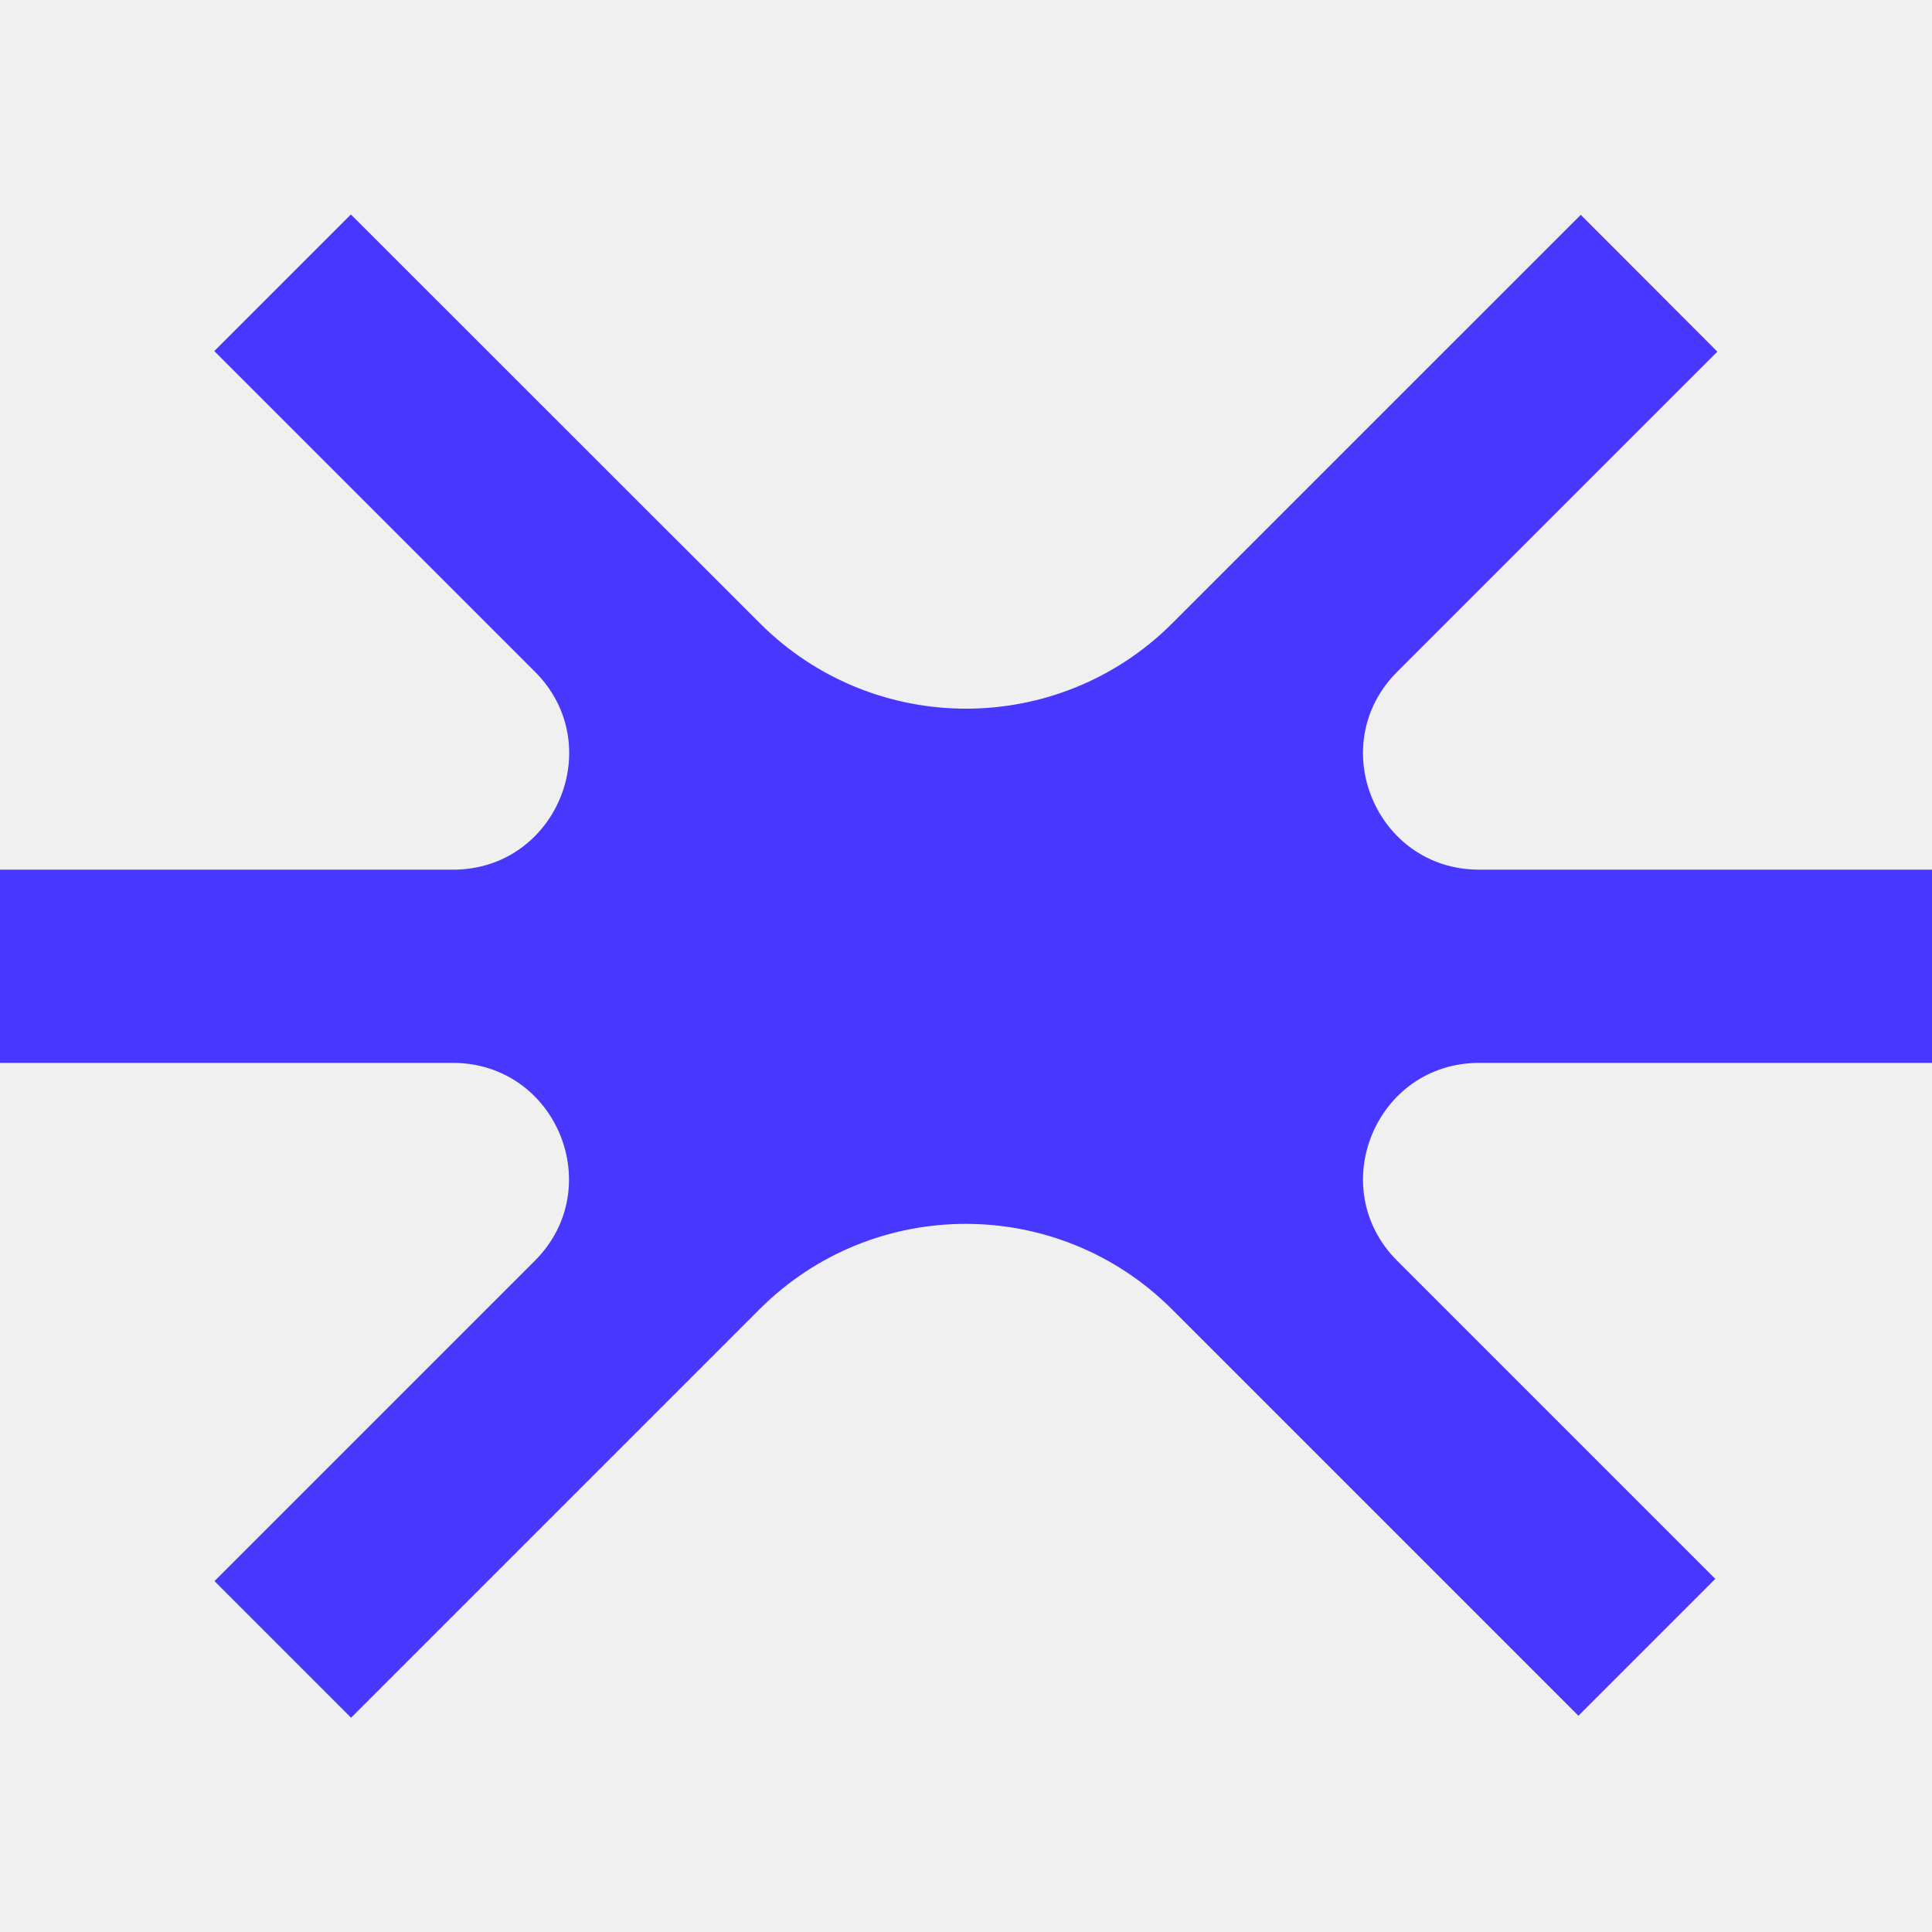
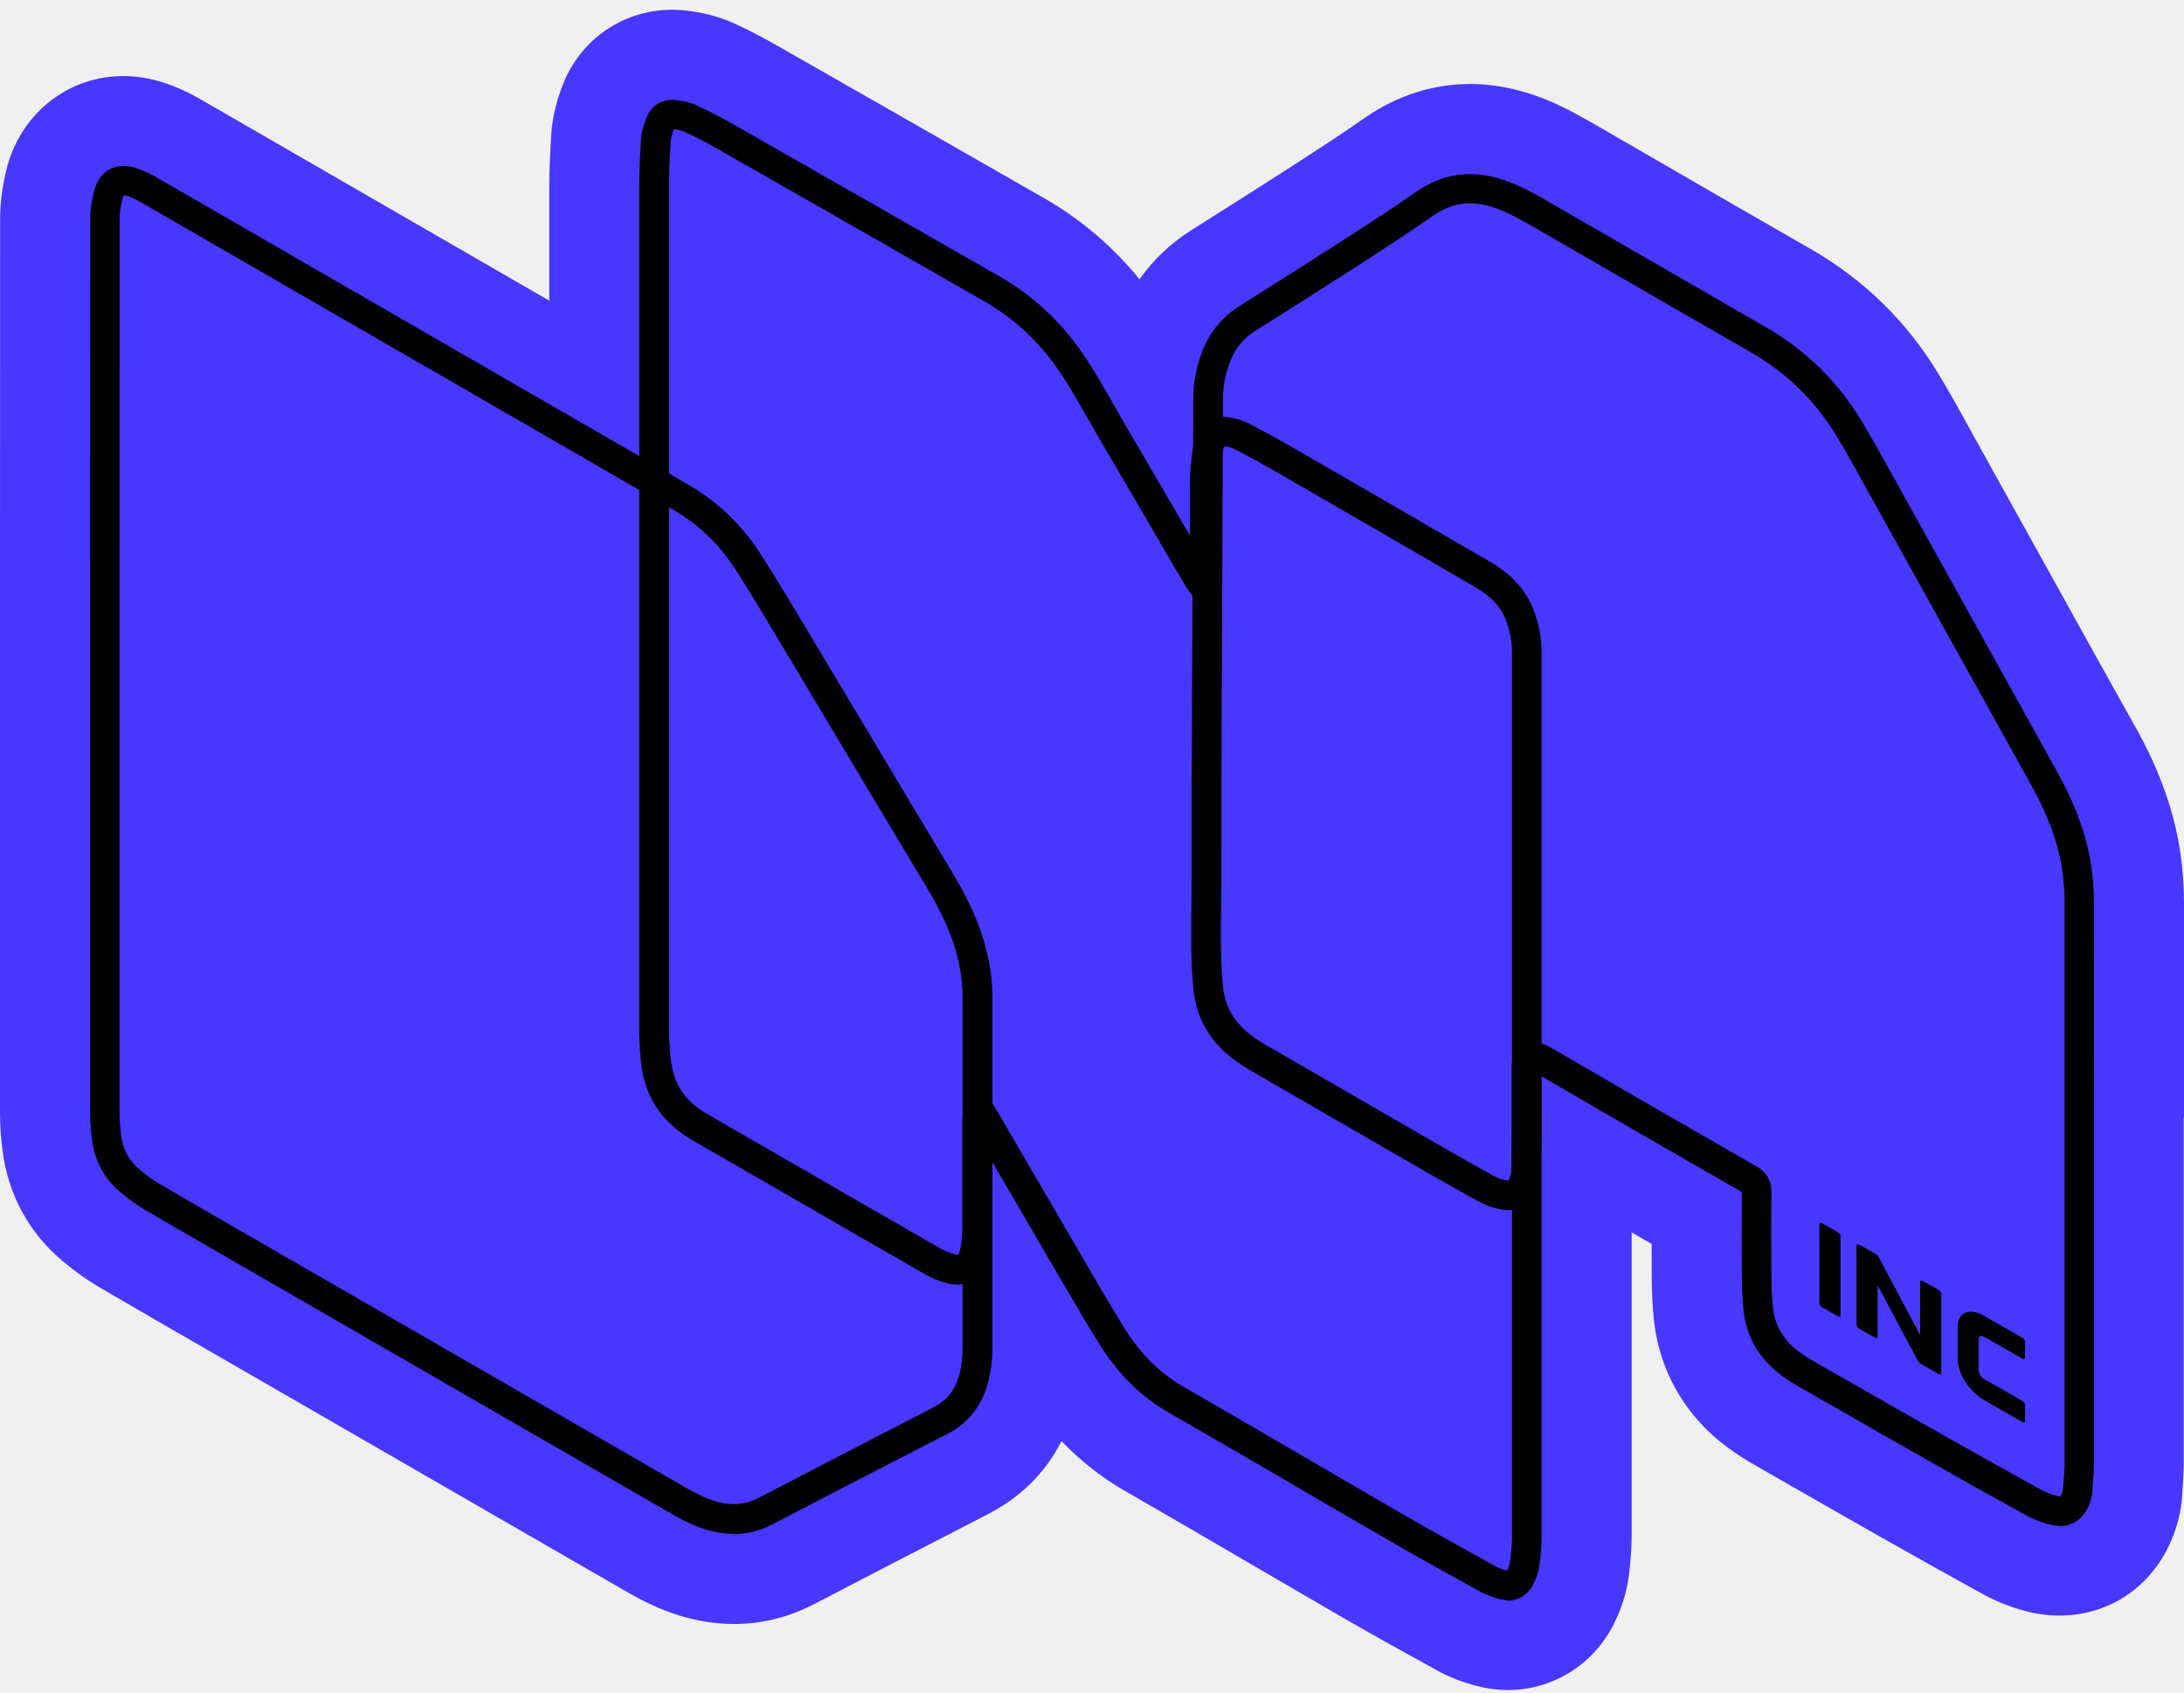
- <svg xmlns="http://www.w3.org/2000/svg" width="100" height="100" viewBox="0 0 100 100" fill="none">
-   <g clip-path="url(#clip0_318_3003)">
-     <path d="M88.788 81.727L72.317 65.256C68.537 61.475 71.217 55.015 76.56 55.015H100V45.014H76.56C71.217 45.014 68.537 38.553 72.317 34.772L88.89 18.2L81.819 11.12L60.68 32.258C54.783 38.155 45.226 38.155 39.329 32.258L18.163 11.101L11.092 18.172L27.692 34.772C31.472 38.553 28.792 45.014 23.45 45.014H0V55.015H23.44C28.783 55.015 31.463 61.475 27.683 65.256L11.101 81.838L18.172 88.909L39.31 67.77C45.208 61.873 54.765 61.873 60.662 67.77L81.699 88.807L88.77 81.736L88.788 81.727Z" fill="#4737FF" />
+ <svg xmlns="http://www.w3.org/2000/svg" width="120" height="93" viewBox="0 0 120 93" fill="none">
+   <g clip-path="url(#clip0_332_3150)">
+     <g clip-path="url(#clip1_332_3150)">
+       <path d="M120 61.401C120 57.457 120 53.512 120 49.575C120 48.66 119.93 47.753 119.803 46.881C119.473 44.603 118.671 42.353 117.363 40.005C117.026 39.407 116.695 38.802 116.358 38.205C115.957 37.487 115.556 36.77 115.155 36.053L112.399 31.082C111.267 29.049 110.142 27.017 109.01 24.978C108.806 24.605 108.602 24.233 108.391 23.86C107.793 22.777 107.182 21.652 106.499 20.527C104.756 17.651 102.393 15.345 99.482 13.678C96.416 11.921 93.365 10.156 90.306 8.384L87.395 6.703C86.403 6.134 85.306 5.543 83.992 5.128C82.916 4.791 81.833 4.615 80.771 4.615C78.746 4.615 76.77 5.248 75.04 6.443C73.733 7.35 72.404 8.215 71.384 8.876C69.71 9.959 68.03 11.021 66.342 12.089L65.428 12.666C64.31 13.376 63.361 14.283 62.609 15.345C61.139 13.538 59.381 12.04 57.356 10.88C52.455 8.074 47.547 5.269 42.639 2.47C41.887 2.041 41.127 1.648 40.375 1.303C39.362 0.832 38.42 0.67 37.794 0.593C37.513 0.558 37.225 0.537 36.937 0.537C34.208 0.537 31.832 2.196 30.875 4.777C30.665 5.353 30.369 6.246 30.292 7.336C30.221 8.398 30.186 9.347 30.179 10.24V16.519L28.379 15.479L22.691 12.195L18.964 10.043C16.264 8.482 13.564 6.921 10.864 5.367C10.273 5.03 9.633 4.749 8.965 4.531C8.234 4.298 7.496 4.179 6.764 4.179C3.811 4.179 1.259 6.141 0.422 9.059C0.155 10.036 0.014 11.028 0.007 11.984C0 18.805 0 25.625 0 32.446V36.791V41.066C0 47.76 0 54.447 0 61.141C0 61.781 0.042 62.442 0.134 63.173C0.429 65.592 1.561 67.702 3.41 69.263C4.099 69.846 4.767 70.325 5.463 70.732C7.482 71.914 9.507 73.081 11.532 74.248L13.072 75.134L27.289 83.34L33.92 87.165L34.011 87.221C34.919 87.749 36.163 88.466 37.752 88.888C38.61 89.113 39.468 89.232 40.319 89.232C41.866 89.232 43.363 88.86 44.77 88.121C47.4 86.75 50.036 85.386 52.673 84.029L54.319 83.178C56.09 82.264 57.455 80.9 58.327 79.184C59.353 80.26 60.506 81.167 61.772 81.898C64.057 83.213 66.385 84.57 68.635 85.885C70.329 86.877 72.024 87.861 73.719 88.846C75.336 89.781 76.981 90.695 78.57 91.567L78.95 91.778C79.625 92.15 80.377 92.446 81.193 92.65C81.734 92.79 82.297 92.861 82.845 92.861C85.306 92.861 87.528 91.482 88.653 89.267C89.089 88.41 89.371 87.524 89.49 86.624C89.596 85.822 89.652 85.077 89.652 84.345C89.652 78.805 89.652 73.257 89.652 67.716C90.018 67.927 90.383 68.138 90.749 68.349C90.749 69.017 90.749 69.656 90.756 70.247C90.756 70.978 90.798 71.724 90.868 72.455C91.051 74.354 91.775 76.154 92.964 77.651C94.089 79.065 95.39 79.915 96.515 80.555L98.561 81.73C100.136 82.63 101.704 83.53 103.279 84.423C105.213 85.52 107.104 86.574 108.904 87.566C109.664 87.988 110.479 88.311 111.316 88.529C111.935 88.691 112.554 88.768 113.165 88.768C116.203 88.768 118.734 86.806 119.613 83.769C119.684 83.523 119.845 82.967 119.895 82.243L119.916 81.898C119.951 81.434 119.986 80.914 119.986 80.316C119.986 76.337 119.986 72.364 119.986 68.391V65.1C119.986 65.065 119.986 65.03 119.986 64.995V61.401H120ZM110.121 38.837C110.852 40.159 111.597 41.474 112.329 42.796C111.59 41.474 110.852 40.159 110.121 38.837ZM83.415 11.077C83.788 11.26 84.153 11.464 84.519 11.675C88.555 14.002 92.584 16.343 96.62 18.657C92.577 16.337 88.548 14.002 84.519 11.675C84.153 11.464 83.788 11.26 83.415 11.077C83.042 10.894 82.656 10.732 82.255 10.599C82.656 10.725 83.042 10.887 83.415 11.077ZM84.336 58.076C84.336 58.076 84.301 58.076 84.28 58.069C84.294 58.069 84.315 58.069 84.336 58.076ZM83.984 58.202C83.984 58.202 83.971 58.23 83.963 58.244C83.971 58.23 83.978 58.216 83.984 58.202ZM80.841 10.367C80.841 10.367 80.778 10.367 80.743 10.367C80.75 10.367 80.757 10.367 80.764 10.367C80.792 10.367 80.813 10.367 80.841 10.367ZM79.604 10.536C79.541 10.556 79.477 10.578 79.421 10.599C79.484 10.578 79.548 10.556 79.604 10.536ZM79.027 10.761C78.971 10.789 78.915 10.81 78.859 10.838C78.915 10.81 78.971 10.782 79.027 10.761ZM37.056 6.281C36.986 6.274 36.922 6.281 36.859 6.281C36.887 6.281 36.916 6.267 36.944 6.267C36.979 6.267 37.021 6.267 37.056 6.274V6.281ZM36.564 6.394C36.522 6.422 36.487 6.457 36.451 6.492C36.487 6.457 36.522 6.415 36.564 6.394ZM36.395 6.549C36.346 6.612 36.311 6.682 36.276 6.767C36.304 6.682 36.346 6.612 36.395 6.549ZM6.385 10.036C6.314 10.078 6.258 10.128 6.202 10.191C6.258 10.128 6.314 10.071 6.385 10.036ZM6.139 10.268C6.075 10.367 6.012 10.479 5.977 10.627C6.019 10.486 6.075 10.367 6.139 10.268ZM5.766 11.998C5.766 11.998 5.766 11.963 5.766 11.942C5.766 11.956 5.766 11.977 5.766 11.998C5.752 20.267 5.759 28.529 5.759 36.798C5.759 28.529 5.759 20.267 5.766 11.998ZM15.947 70.149C13.416 68.693 10.892 67.238 8.368 65.761C10.885 67.231 13.416 68.686 15.947 70.149ZM38.582 83.108C38.793 83.192 39.004 83.263 39.222 83.319C39.004 83.263 38.786 83.185 38.582 83.108ZM40.08 83.452C40.263 83.466 40.438 83.466 40.614 83.452C40.516 83.459 40.417 83.474 40.312 83.474C40.234 83.474 40.157 83.459 40.073 83.459L40.08 83.452ZM42.091 83.016C41.88 83.122 41.676 83.206 41.465 83.277C41.676 83.206 41.88 83.129 42.091 83.016ZM40.712 83.445C40.923 83.424 41.127 83.382 41.331 83.319C41.127 83.375 40.923 83.424 40.712 83.445ZM82.606 87.081C82.698 87.102 82.782 87.109 82.867 87.109C82.859 87.109 82.845 87.109 82.838 87.109C82.761 87.109 82.684 87.102 82.606 87.081ZM83.176 87.024C83.225 86.996 83.267 86.968 83.309 86.933C83.267 86.968 83.225 87.003 83.176 87.024ZM83.366 86.884C83.422 86.828 83.471 86.757 83.513 86.673C83.471 86.757 83.422 86.82 83.366 86.884ZM87.191 59.658C86.516 59.271 85.848 58.87 85.173 58.476C85.046 58.406 84.92 58.336 84.793 58.266C84.92 58.336 85.046 58.399 85.173 58.476C85.848 58.87 86.516 59.264 87.191 59.658C90.158 61.373 93.126 63.089 96.1 64.791C93.126 63.089 90.158 61.366 87.191 59.658ZM96.311 64.945C96.402 65.03 96.466 65.128 96.494 65.262C96.466 65.135 96.402 65.037 96.311 64.945ZM96.508 70.212C96.508 70.782 96.543 71.351 96.599 71.914C96.543 71.351 96.515 70.782 96.508 70.212ZM98.287 74.867C98.469 75.007 98.659 75.141 98.849 75.261C98.652 75.141 98.469 75.007 98.287 74.867ZM112.772 82.967C112.933 83.009 113.081 83.023 113.215 83.016C113.201 83.016 113.186 83.016 113.172 83.016C113.053 83.016 112.919 82.995 112.772 82.96V82.967ZM113.566 82.932C113.496 82.967 113.411 82.995 113.32 83.002C113.411 82.988 113.489 82.967 113.566 82.932ZM113.665 82.869C113.728 82.82 113.791 82.763 113.84 82.686C113.784 82.756 113.728 82.82 113.665 82.869ZM113.918 82.594C113.988 82.482 114.044 82.348 114.094 82.187C114.044 82.348 113.988 82.475 113.918 82.594Z" fill="#4737FF" />
+       <path d="M113.166 83.839C112.976 83.839 112.779 83.811 112.568 83.755C112.132 83.642 111.696 83.466 111.302 83.249C109.439 82.222 107.575 81.181 105.726 80.126C104.207 79.269 102.696 78.404 101.184 77.532L98.976 76.273C98.273 75.872 97.471 75.373 96.845 74.586C96.241 73.826 95.889 72.947 95.798 71.984C95.741 71.393 95.706 70.803 95.706 70.212C95.692 68.644 95.692 67.069 95.706 65.501C93.097 64.003 90.552 62.534 88.007 61.064L84.688 59.13C84.688 59.243 84.695 59.355 84.695 59.468V60.22C84.695 61.591 84.688 62.956 84.667 64.327C84.667 64.643 84.589 64.974 84.449 65.346C84.118 66.204 83.429 66.612 82.536 66.464C82.1 66.394 81.671 66.246 81.306 66.049C80.089 65.388 78.894 64.699 77.692 64.01C76.13 63.11 74.576 62.21 73.022 61.31L68.754 58.842C68.037 58.427 67.123 57.822 66.462 56.852C65.956 56.107 65.66 55.263 65.569 54.342C65.421 52.781 65.443 51.206 65.464 49.694C65.471 49.096 65.478 48.499 65.478 47.901C65.471 44.66 65.478 41.418 65.499 38.183L65.513 34.914C65.527 30.554 65.548 26.202 65.569 21.842C65.569 20.942 65.759 20.042 66.111 19.177C66.518 18.193 67.179 17.405 68.072 16.836L69.064 16.21C70.73 15.155 72.397 14.101 74.056 13.032C75.104 12.357 76.489 11.457 77.853 10.514C79.26 9.544 80.82 9.319 82.494 9.846C83.415 10.142 84.231 10.592 84.92 10.992L88.042 12.793C91.03 14.522 94.026 16.252 97.021 17.975C99.201 19.226 100.966 20.949 102.267 23.101C102.892 24.134 103.483 25.21 104.053 26.244L113.039 42.423C114.051 44.245 114.663 45.939 114.909 47.613C115.001 48.26 115.05 48.928 115.05 49.603C115.057 53.561 115.057 57.52 115.05 61.486V65.016V68.419C115.05 72.392 115.05 76.365 115.05 80.337C115.05 80.745 115.022 81.153 114.994 81.561L114.966 81.955C114.952 82.144 114.902 82.306 114.874 82.426C114.607 83.354 113.988 83.853 113.166 83.853V83.839ZM84.217 57.246C84.435 57.246 84.667 57.302 84.92 57.415C85.117 57.506 85.3 57.611 85.482 57.717L88.822 59.658C91.382 61.134 93.941 62.618 96.508 64.088C97.07 64.411 97.338 64.875 97.331 65.508C97.309 67.076 97.316 68.644 97.331 70.205C97.331 70.746 97.366 71.295 97.415 71.836C97.478 72.483 97.717 73.074 98.118 73.587C98.519 74.093 99.074 74.466 99.784 74.874L101.992 76.133C103.504 76.997 105.016 77.862 106.535 78.72C108.384 79.768 110.233 80.802 112.097 81.828C112.378 81.983 112.68 82.102 112.99 82.187C113.137 82.229 113.208 82.215 113.222 82.215C113.222 82.215 113.271 82.144 113.32 81.969C113.334 81.919 113.348 81.87 113.355 81.828L113.383 81.427C113.412 81.055 113.44 80.689 113.44 80.316C113.44 76.344 113.44 72.371 113.44 68.405V65.002V62.259C113.44 58.033 113.44 53.815 113.44 49.589C113.44 48.991 113.398 48.393 113.313 47.824C113.095 46.347 112.547 44.835 111.633 43.19L102.639 27.003C102.077 25.984 101.5 24.929 100.888 23.924C99.728 22.011 98.153 20.478 96.219 19.367C93.217 17.644 90.229 15.915 87.233 14.185L84.111 12.385C83.493 12.026 82.768 11.625 82.002 11.379C80.799 11 79.773 11.14 78.781 11.829C77.396 12.786 76.004 13.693 74.942 14.382C73.283 15.45 71.609 16.512 69.943 17.567L68.951 18.193C68.332 18.587 67.897 19.1 67.622 19.782C67.348 20.45 67.207 21.146 67.2 21.835C67.179 26.195 67.165 30.547 67.144 34.907L67.13 38.176C67.116 41.411 67.102 44.645 67.109 47.887C67.109 48.492 67.109 49.103 67.095 49.708C67.074 51.185 67.053 52.703 67.193 54.18C67.257 54.827 67.461 55.418 67.812 55.931C68.185 56.48 68.726 56.937 69.57 57.429L73.845 59.897C75.399 60.797 76.96 61.697 78.514 62.597C79.703 63.286 80.891 63.961 82.093 64.622C82.297 64.734 82.55 64.819 82.803 64.861C82.846 64.868 82.874 64.868 82.888 64.868C82.888 64.861 82.909 64.826 82.93 64.763C83.021 64.531 83.043 64.383 83.043 64.305C83.056 62.941 83.064 61.577 83.064 60.22V59.468C83.064 59.355 83.064 59.25 83.064 59.137C83.056 58.934 83.049 58.73 83.064 58.533C83.092 57.998 83.281 57.619 83.64 57.401C83.816 57.295 84.013 57.239 84.224 57.239L84.217 57.246Z" fill="black" />
+       <path d="M82.838 87.925C82.698 87.925 82.557 87.903 82.41 87.868C82.009 87.763 81.643 87.629 81.341 87.46L80.989 87.264C79.386 86.378 77.783 85.492 76.194 84.571C74.499 83.593 72.811 82.609 71.124 81.624C68.832 80.281 66.532 78.945 64.226 77.623C62.7 76.751 61.463 75.528 60.429 73.89C59.782 72.863 59.163 71.801 58.566 70.775L58.116 70.008C57.082 68.243 56.055 66.478 55.022 64.707L54.473 63.764V66.218C54.473 66.781 54.48 67.343 54.459 67.906C54.445 68.391 54.375 68.841 54.255 69.256C53.953 70.29 53.046 70.796 52.005 70.501C51.59 70.388 51.169 70.212 50.789 69.994C48.103 68.454 45.424 66.907 42.745 65.361L38.062 62.66C36.459 61.739 35.516 60.403 35.263 58.688C35.193 58.195 35.158 57.717 35.137 57.274C35.123 56.937 35.123 56.606 35.123 56.269V53.33C35.123 38.964 35.123 24.606 35.123 10.24C35.123 9.453 35.158 8.616 35.221 7.674C35.249 7.224 35.39 6.809 35.509 6.5C35.77 5.796 36.416 5.396 37.155 5.501C37.499 5.543 37.907 5.614 38.294 5.796C38.934 6.092 39.566 6.422 40.192 6.774C45.1 9.572 50.001 12.371 54.902 15.177C56.857 16.294 58.488 17.855 59.747 19.81C60.288 20.654 60.795 21.533 61.28 22.384C61.498 22.764 61.709 23.136 61.927 23.516L65.379 29.422C65.379 28.445 65.379 27.46 65.379 26.483C65.379 25.921 65.45 25.372 65.513 24.845L65.527 24.739C65.562 24.43 65.668 24.163 65.773 23.917C66.096 23.178 66.75 22.799 67.503 22.925C67.953 22.995 68.325 23.115 68.635 23.277C69.366 23.657 70.126 24.071 71.033 24.592C74.626 26.666 78.219 28.747 81.805 30.829C83.049 31.546 83.816 32.383 84.238 33.451C84.547 34.239 84.702 35.041 84.702 35.849C84.702 39.267 84.702 42.677 84.702 46.094V52.915C84.702 63.406 84.702 73.89 84.702 84.381C84.702 84.894 84.667 85.421 84.582 86.005C84.533 86.35 84.421 86.708 84.238 87.067C83.95 87.629 83.429 87.946 82.832 87.953L82.838 87.925ZM53.805 60.213C54.08 60.213 54.333 60.354 54.487 60.579L54.593 60.734C54.663 60.846 54.727 60.938 54.783 61.036L56.442 63.884C57.469 65.649 58.502 67.414 59.529 69.179L59.979 69.952C60.57 70.965 61.181 72.012 61.807 73.018C62.693 74.424 63.755 75.472 65.042 76.21C67.348 77.539 69.647 78.875 71.947 80.218C73.634 81.203 75.322 82.187 77.009 83.164C78.584 84.078 80.181 84.957 81.777 85.843L82.128 86.04C82.311 86.146 82.543 86.23 82.81 86.3C82.888 86.118 82.951 85.935 82.972 85.766C83.042 85.253 83.078 84.796 83.078 84.353C83.078 73.862 83.078 63.378 83.078 52.894V46.073C83.078 42.663 83.078 39.245 83.078 35.835C83.078 35.23 82.958 34.626 82.726 34.028C82.445 33.311 81.91 32.755 80.996 32.221C77.41 30.14 73.817 28.058 70.224 25.984C69.345 25.478 68.607 25.07 67.897 24.704C67.749 24.627 67.545 24.564 67.285 24.521C67.285 24.528 67.278 24.543 67.271 24.549C67.214 24.676 67.158 24.817 67.144 24.915L67.13 25.021C67.067 25.527 67.01 26.012 67.01 26.483C66.996 27.749 67.01 29.021 67.01 30.287V32.122C67.01 32.432 66.842 32.706 66.567 32.847L66.455 32.903C66.089 33.079 65.653 32.959 65.428 32.622L65.316 32.46C65.218 32.319 65.119 32.179 65.035 32.024L60.528 24.31C60.303 23.931 60.084 23.551 59.867 23.164C59.395 22.335 58.903 21.47 58.383 20.668C57.265 18.938 55.823 17.553 54.094 16.562C49.193 13.756 44.292 10.95 39.391 8.159C38.807 7.829 38.209 7.519 37.619 7.245C37.45 7.168 37.218 7.125 37.021 7.097C36.944 7.308 36.866 7.554 36.852 7.765C36.789 8.672 36.761 9.474 36.761 10.219C36.761 24.585 36.761 38.943 36.761 53.308V56.255C36.761 56.557 36.761 56.866 36.775 57.169C36.796 57.577 36.824 58.013 36.888 58.434C37.063 59.644 37.717 60.565 38.892 61.233L43.575 63.933C46.254 65.48 48.932 67.027 51.618 68.567C51.879 68.715 52.174 68.841 52.462 68.918C52.582 68.954 52.638 68.939 52.645 68.933C52.645 68.933 52.687 68.897 52.722 68.778C52.807 68.496 52.849 68.18 52.863 67.829C52.884 67.287 52.877 66.753 52.877 66.211V64.383C52.877 63.504 52.877 62.625 52.877 61.746C52.877 61.43 52.87 61.036 53.116 60.614C53.257 60.368 53.517 60.213 53.798 60.206H53.819L53.805 60.213Z" fill="black" />
+       <path d="M40.319 84.282C39.897 84.282 39.461 84.226 39.011 84.107C38.062 83.853 37.253 83.389 36.48 82.939L14.042 69.994C12.01 68.827 9.985 67.653 7.96 66.472C7.517 66.211 7.074 65.895 6.61 65.501C5.717 64.749 5.189 63.764 5.049 62.583C4.985 62.056 4.95 61.585 4.95 61.149C4.95 54.581 4.95 48.007 4.95 41.439V32.249C4.95 25.499 4.95 18.756 4.957 12.005C4.957 11.506 5.042 10.972 5.196 10.416C5.386 9.762 5.752 9.446 6.033 9.298C6.448 9.08 6.933 9.059 7.482 9.235C7.812 9.34 8.128 9.481 8.417 9.643C11.145 11.211 13.866 12.786 16.587 14.361L33.203 23.952C34.771 24.859 36.339 25.759 37.9 26.68C39.482 27.608 40.797 28.881 41.816 30.477C42.66 31.799 43.476 33.163 44.264 34.478L48.068 40.835C49.474 43.183 50.88 45.539 52.294 47.887C53.271 49.519 53.861 50.847 54.192 52.197C54.424 53.119 54.529 53.969 54.529 54.792C54.529 61.184 54.529 67.582 54.529 73.974C54.529 74.762 54.438 75.458 54.248 76.105C53.897 77.314 53.158 78.221 52.047 78.791L50.24 79.719C47.646 81.055 45.051 82.391 42.47 83.741C41.774 84.107 41.064 84.289 40.319 84.289V84.282ZM6.792 10.733C6.792 10.733 6.771 10.789 6.75 10.852C6.638 11.253 6.574 11.647 6.574 11.991C6.567 18.741 6.567 25.485 6.567 32.235V41.425C6.567 47.993 6.567 54.567 6.567 61.135C6.567 61.507 6.596 61.908 6.652 62.372C6.743 63.132 7.081 63.764 7.65 64.25C8.044 64.58 8.41 64.847 8.775 65.058C10.793 66.24 12.825 67.407 14.851 68.574L37.295 81.519C38.012 81.934 38.694 82.328 39.433 82.525C40.263 82.743 40.987 82.672 41.718 82.285C44.306 80.935 46.9 79.592 49.495 78.256L51.295 77.328C52.005 76.963 52.455 76.407 52.68 75.634C52.828 75.134 52.898 74.586 52.891 73.953C52.891 67.554 52.891 61.163 52.891 54.771C52.891 54.082 52.8 53.365 52.603 52.57C52.307 51.382 51.78 50.187 50.887 48.703C49.474 46.354 48.068 44.006 46.661 41.65L42.857 35.287C42.077 33.979 41.268 32.629 40.438 31.328C39.559 29.95 38.427 28.853 37.07 28.058C35.509 27.144 33.948 26.244 32.38 25.337L15.765 15.746C13.043 14.171 10.315 12.603 7.594 11.028C7.411 10.922 7.193 10.831 6.975 10.761C6.877 10.733 6.821 10.719 6.785 10.719L6.792 10.733Z" fill="black" />
+       <path d="M101.127 72.272C101.127 72.35 101.064 72.378 100.987 72.329L100.108 71.829C100.031 71.787 99.967 71.689 99.967 71.611V67.266C99.967 67.189 100.031 67.16 100.108 67.21L100.987 67.709C101.064 67.751 101.127 67.849 101.127 67.927V72.272ZM106.661 75.444C106.661 75.521 106.598 75.549 106.521 75.5L105.501 74.916C105.459 74.888 105.417 74.846 105.389 74.797L103.167 70.62V73.447C103.167 73.524 103.103 73.552 103.026 73.503L102.147 73.004C102.07 72.961 102.006 72.863 102.006 72.785V68.44C102.006 68.363 102.07 68.335 102.147 68.384L103.096 68.925C103.139 68.953 103.181 68.996 103.209 69.045L105.501 73.355V70.437C105.501 70.36 105.564 70.332 105.642 70.381L106.521 70.88C106.598 70.922 106.661 71.021 106.661 71.098V75.444ZM111.26 74.6C111.26 74.677 111.197 74.705 111.119 74.656L108.996 73.439C108.841 73.355 108.715 73.411 108.715 73.566V75.31C108.715 75.465 108.841 75.668 109.003 75.767L111.126 76.983C111.204 77.026 111.267 77.124 111.267 77.201V78.08C111.267 78.158 111.204 78.186 111.126 78.136L109.003 76.92C108.208 76.463 107.561 75.451 107.561 74.656V72.905C107.561 72.111 108.208 71.836 109.003 72.293L111.126 73.51C111.204 73.552 111.267 73.65 111.267 73.728V74.607L111.26 74.6Z" fill="black" />
+     </g>
  </g>
  <defs>
-     <clipPath id="clip0_318_3003">
-       <rect width="100" height="77.798" fill="white" transform="translate(0 11.1011)" />
+     <clipPath id="clip0_332_3150">
+       <rect width="120" height="93" fill="white" />
+     </clipPath>
+     <clipPath id="clip1_332_3150">
+       <rect width="120" height="92.345" fill="white" transform="translate(0 0.522949)" />
    </clipPath>
  </defs>
</svg>
